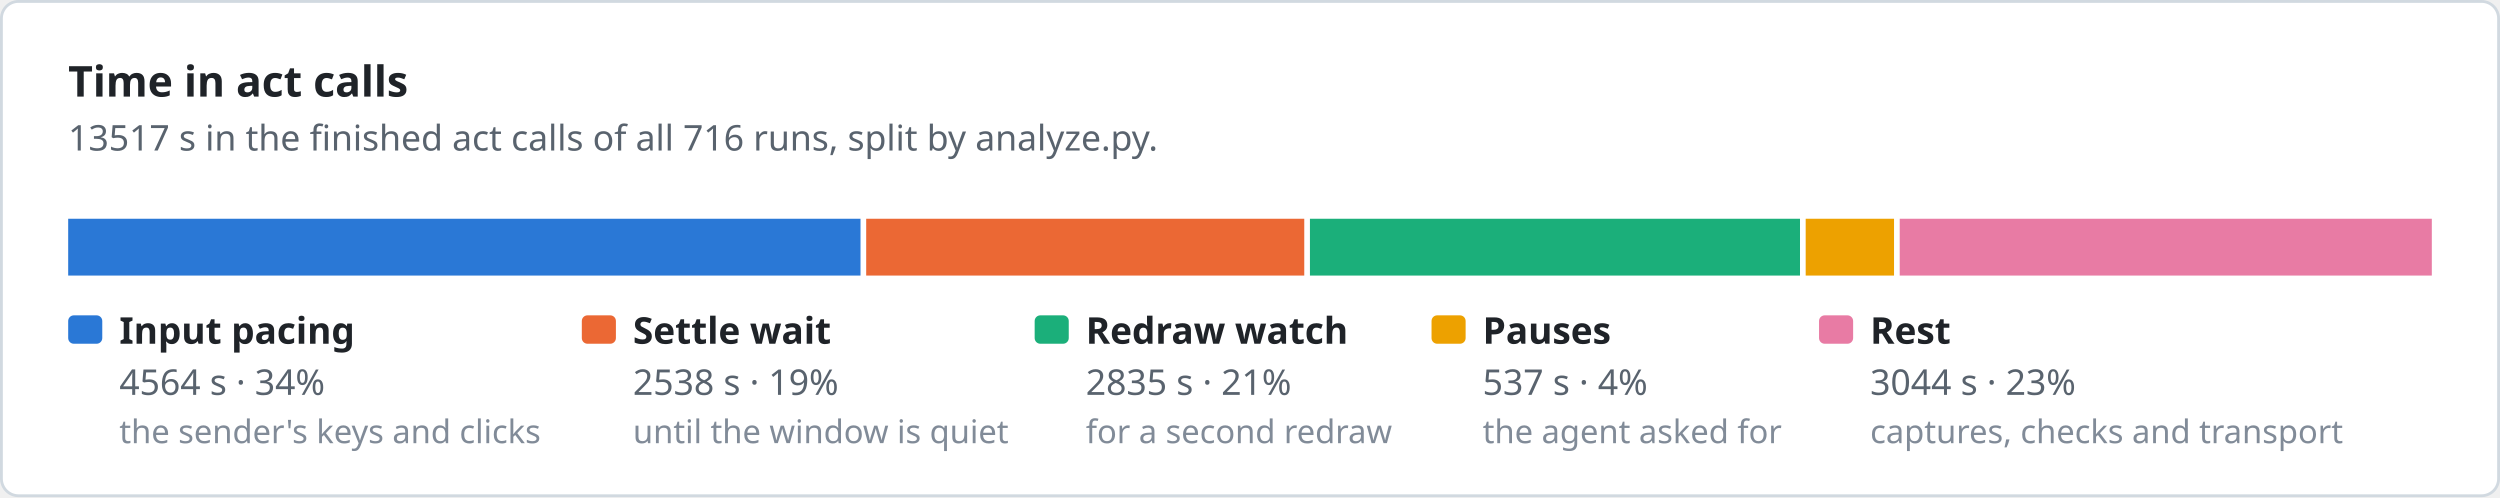
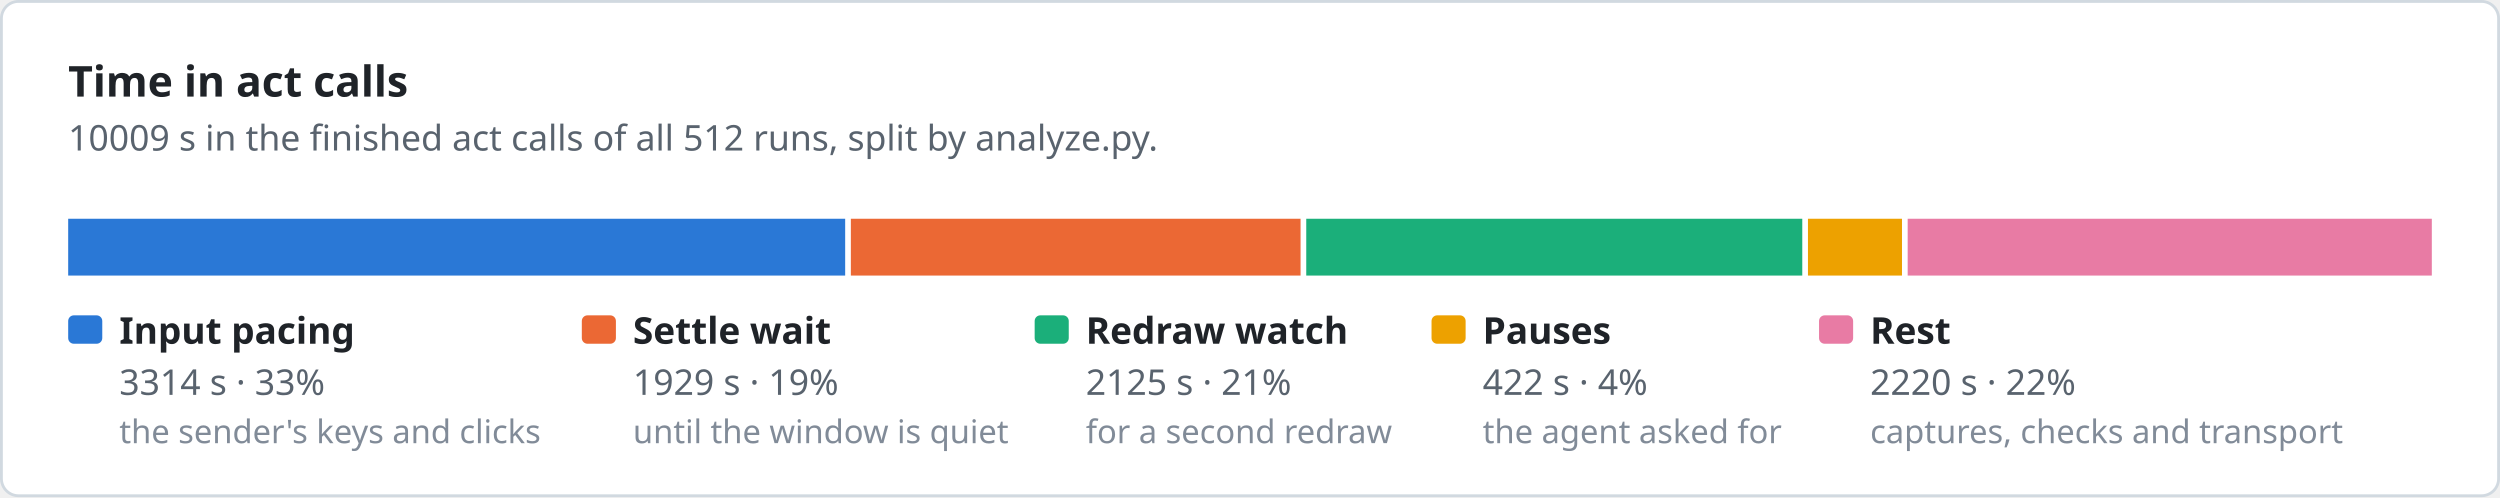
- <svg xmlns="http://www.w3.org/2000/svg" width="880" height="175" viewBox="0 0 880 175" role="img" aria-label="Time in finished act calls: Input pacing 4564 s, Settle wait 2538 s, Redraw watch 2835 s, Pauses 537 s, Rest 3044 s">
+ <svg xmlns="http://www.w3.org/2000/svg" width="880" height="175" viewBox="0 0 880 175" role="img" aria-label="Time in finished act calls: Input pacing 3314 s, Settle wait 1929 s, Redraw watch 2125 s, Pauses 422 s, Rest 2220 s">
  <style>text{font-family:-apple-system, BlinkMacSystemFont, "Segoe UI", "Noto Sans", Helvetica, Arial, sans-serif;font-variant-numeric:tabular-nums}.t{fill:#1f2328}.t2{fill:#59636e}.m{fill:#818b98}.bg{fill:#ffffff;stroke:#d1d9e0}.grid{stroke:#eff2f5;stroke-width:1}.axis{stroke:#d1d9e0;stroke-width:1}.tools{fill:#2a78d6}.out{fill:#c8d1da}.dot{fill:#424a53;stroke:#ffffff;stroke-width:1.5}.miss{fill:#ffffff;stroke:#d1242f;stroke-width:1.75}.pass{fill:#1a7f37}.fail{fill:#ffffff;stroke:#d1242f;stroke-width:1.75}.cut{stroke:#ffffff;stroke-width:2}.s0{fill:#2a78d6}.s1{fill:#eb6834}.s2{fill:#1baf7a}.s3{fill:#eda100}.s4{fill:#e87ba4}.s5{fill:#008300}.s6{fill:#6250d6}.s7{fill:#e34948}</style>
  <rect x="0.5" y="0.5" width="879" height="174" rx="6" class="bg" />
  <text x="24" y="34" class="t" font-size="15" font-weight="600">Time in act calls</text>
-   <text x="24" y="53" class="t2" font-size="12.5">13517 s in the finished act calls of all 716 runs, split by analyze.py.</text>
-   <rect x="24" y="77" width="278.9" height="20" class="s0" />
-   <rect x="304.9" y="77" width="154.2" height="20" class="s1" />
-   <rect x="461.1" y="77" width="172.5" height="20" class="s2" />
-   <rect x="635.6" y="77" width="31.1" height="20" class="s3" />
-   <rect x="668.7" y="77" width="187.3" height="20" class="s4" />
+   <text x="24" y="53" class="t2" font-size="12.5">10009 s in the finished act calls of all 512 runs, split by analyze.py.</text>
+   <rect x="24" y="77" width="273.5" height="20" class="s0" />
+   <rect x="299.5" y="77" width="158.3" height="20" class="s1" />
+   <rect x="459.8" y="77" width="174.6" height="20" class="s2" />
+   <rect x="636.4" y="77" width="33.1" height="20" class="s3" />
+   <rect x="671.5" y="77" width="184.5" height="20" class="s4" />
  <rect x="24" y="111" width="12" height="10" class="s0" rx="2" />
  <text x="42" y="121" class="t" font-size="13" font-weight="600">Input pacing</text>
-   <text x="42" y="139" class="t2" font-size="12.5">4564 s · 34%</text>
+   <text x="42" y="139" class="t2" font-size="12.5">3314 s · 33%</text>
  <text x="42" y="156" class="m" font-size="11.5">the sender's keys and clicks</text>
  <rect x="204.8" y="111" width="12" height="10" class="s1" rx="2" />
  <text x="222.8" y="121" class="t" font-size="13" font-weight="600">Settle wait</text>
-   <text x="222.8" y="139" class="t2" font-size="12.5">2538 s · 19%</text>
+   <text x="222.8" y="139" class="t2" font-size="12.5">1929 s · 19%</text>
  <text x="222.8" y="156" class="m" font-size="11.5">until the window is quiet</text>
  <rect x="364.2" y="111" width="12" height="10" class="s2" rx="2" />
  <text x="382.2" y="121" class="t" font-size="13" font-weight="600">Redraw watch</text>
-   <text x="382.2" y="139" class="t2" font-size="12.5">2835 s · 21%</text>
+   <text x="382.2" y="139" class="t2" font-size="12.5">2125 s · 21%</text>
  <text x="382.2" y="156" class="m" font-size="11.5">for a second redraw</text>
  <rect x="503.9" y="111" width="12" height="10" class="s3" rx="2" />
  <text x="521.9" y="121" class="t" font-size="13" font-weight="600">Pauses</text>
-   <text x="521.9" y="139" class="t2" font-size="12.5">537 s · 4%</text>
+   <text x="521.9" y="139" class="t2" font-size="12.5">422 s · 4%</text>
  <text x="521.9" y="156" class="m" font-size="11.5">the agent asked for</text>
  <rect x="640.3" y="111" width="12" height="10" class="s4" rx="2" />
  <text x="658.3" y="121" class="t" font-size="13" font-weight="600">Rest</text>
-   <text x="658.3" y="139" class="t2" font-size="12.5">3044 s · 23%</text>
+   <text x="658.3" y="139" class="t2" font-size="12.5">2220 s · 22%</text>
  <text x="658.3" y="156" class="m" font-size="11.5">captures, checks and transport</text>
</svg>
